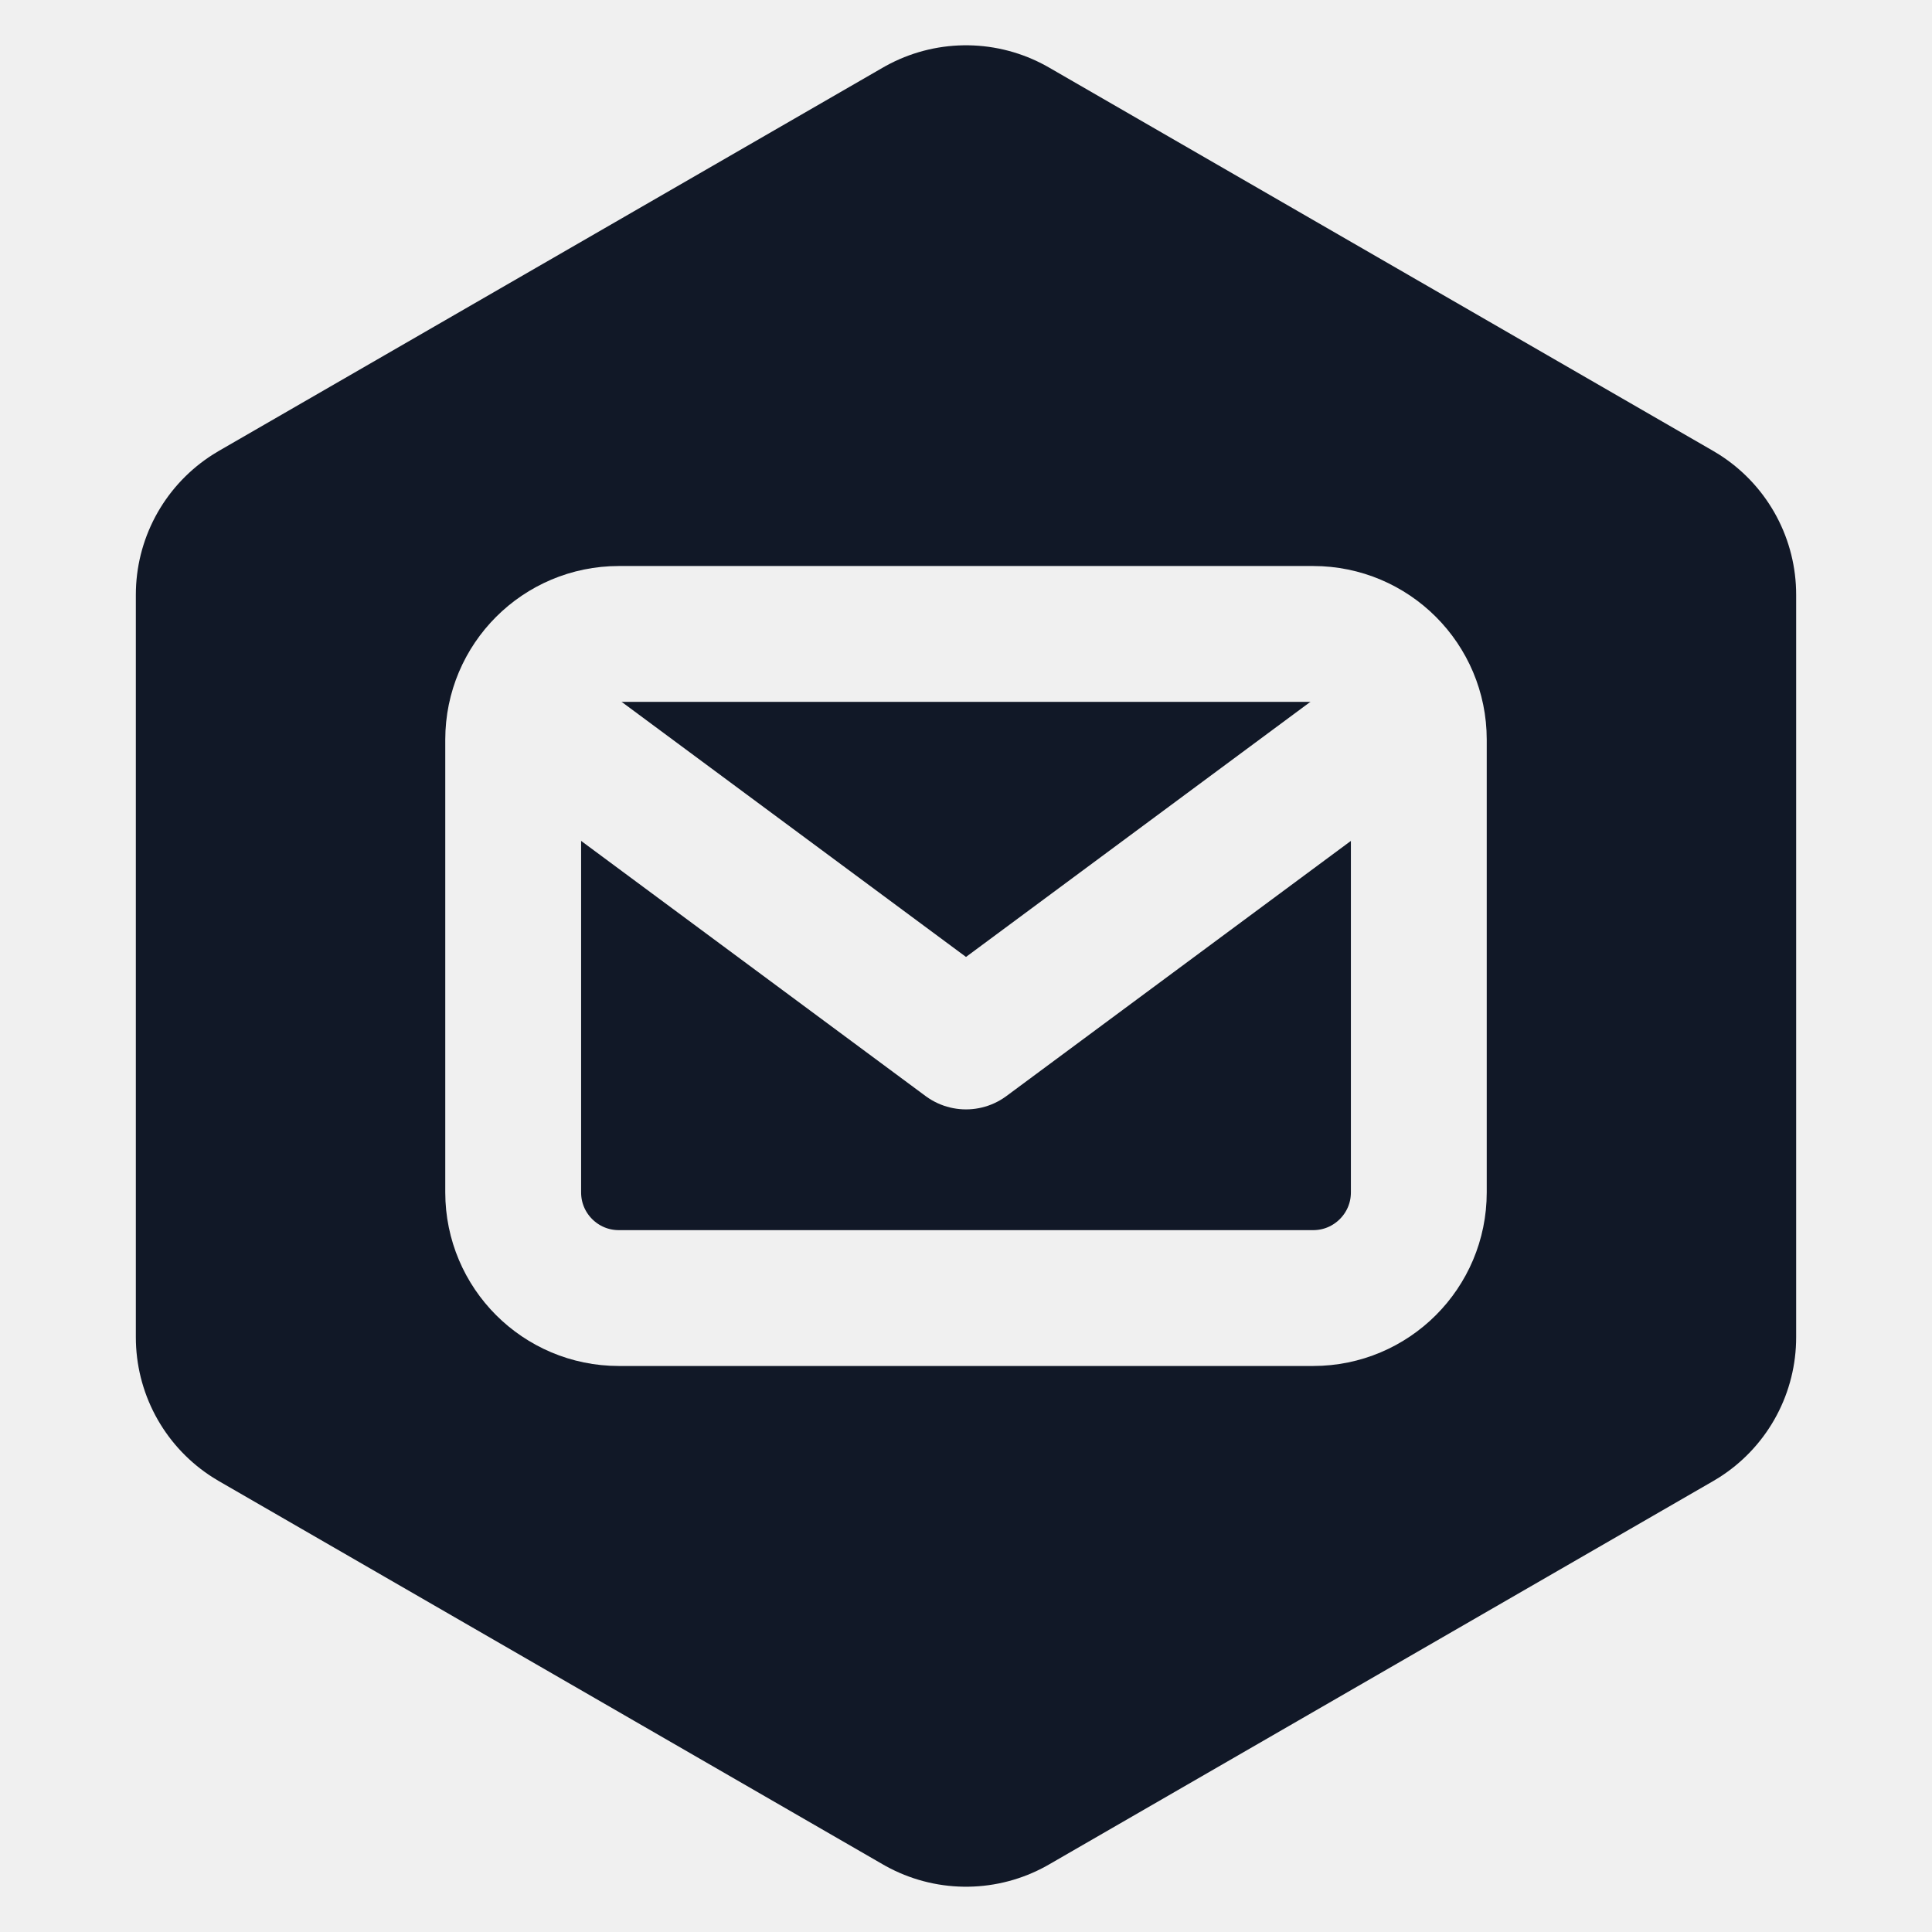
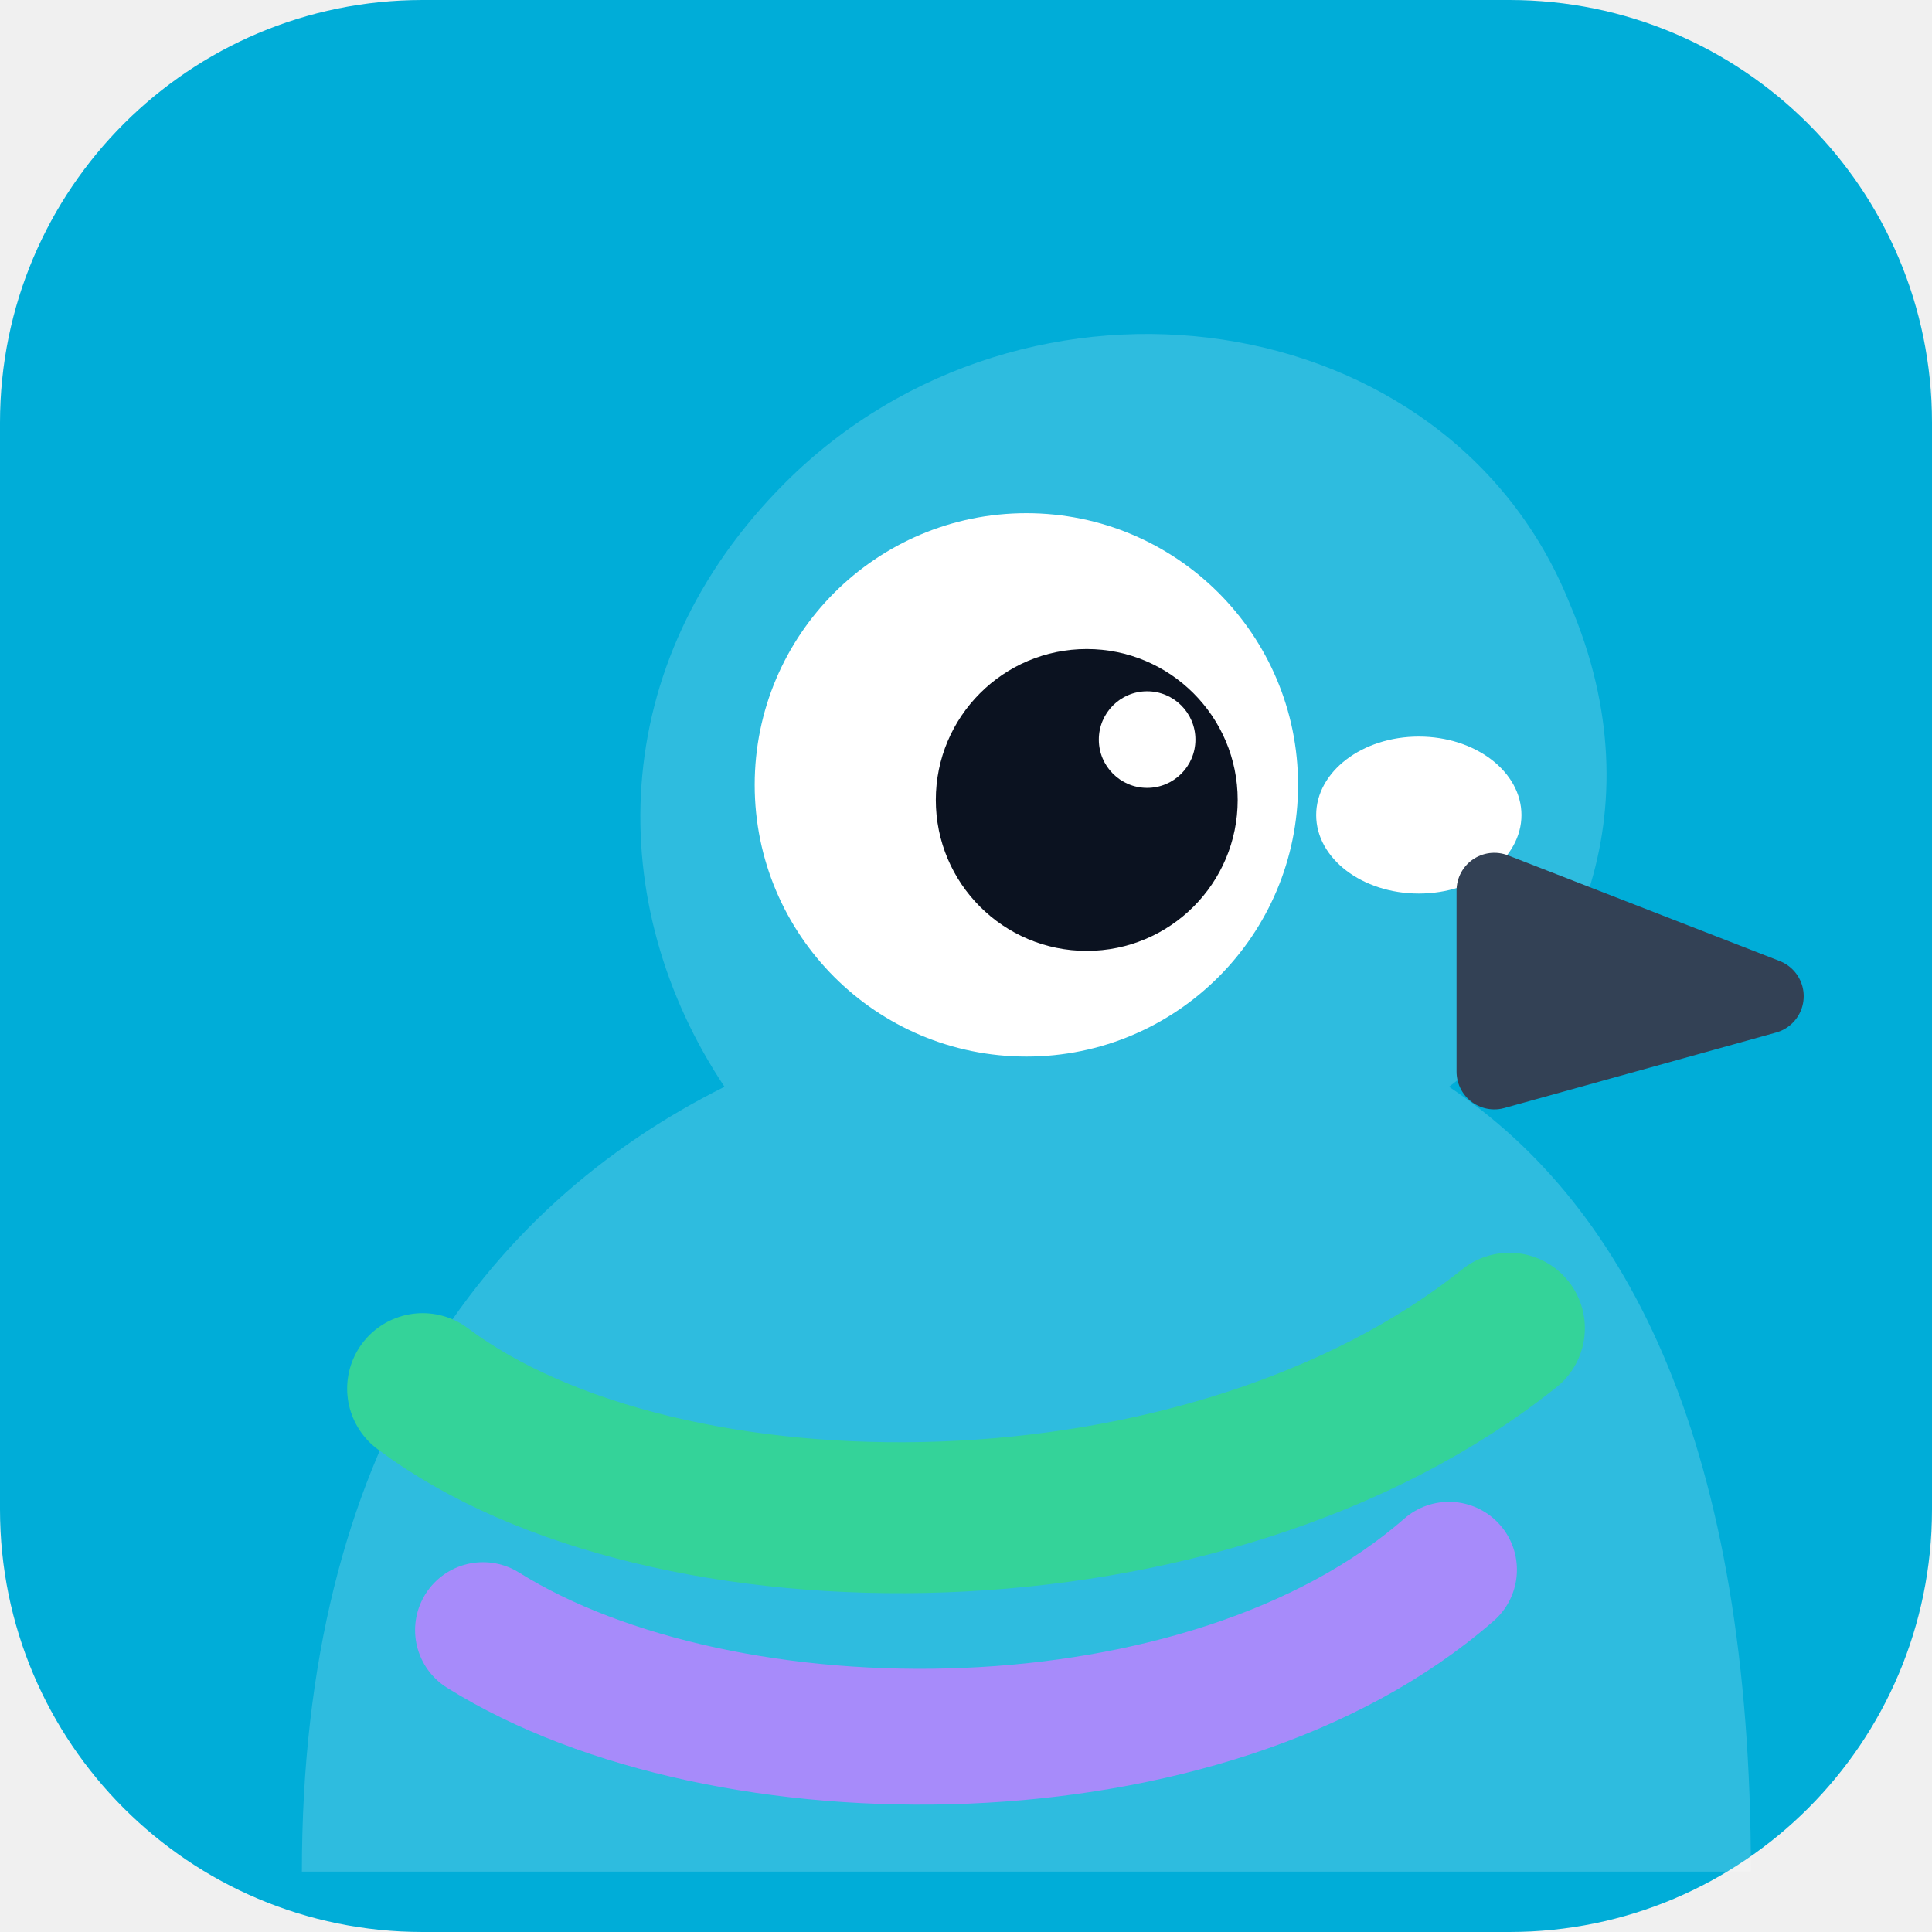
<svg xmlns="http://www.w3.org/2000/svg" viewBox="0 0 64 64">
-   <mask id="m" maskUnits="userSpaceOnUse" x="0" y="0" width="64" height="64">
-     <rect width="64" height="64" fill="#fff" />
-     <rect x="17" y="21" width="30" height="22" rx="3.5" fill="none" stroke="#000" stroke-width="4.5" />
-     <path d="M18.5 24.5 32 34.5l13.5-10" fill="none" stroke="#000" stroke-width="4.5" stroke-linecap="round" stroke-linejoin="round" />
-   </mask>
-   <path d="M32 7 54 19.7v24.6L32 57 10 44.3V19.7Z" fill="#111827" stroke="#111827" stroke-width="11" stroke-linejoin="round" mask="url(#m)" />
+   <rect width="64" height="64" rx="14" fill="#00ADD8" />
+   <path d="M10 62c0-14 6-22 14-26-4-6-4-14 2-20 8-8 22-6 26 4 3 7 0 13-4 16 6 4 10 12 10 26Z" fill="#fff" opacity=".18" />
+   <path d="M14 46c8 6 26 6 36-2" fill="none" stroke="#34D399" stroke-width="5" stroke-linecap="round" />
+   <path d="M16 54c8 5 24 5 32-2" fill="none" stroke="#A78BFA" stroke-width="4.5" stroke-linecap="round" />
+   <circle cx="34" cy="26" r="9" fill="#fff" />
+   <circle cx="36" cy="26.5" r="5" fill="#0b1220" />
+   <circle cx="38" cy="24.5" r="1.6" fill="#fff" />
+   <ellipse cx="47" cy="27" rx="3.4" ry="2.6" fill="#fff" />
+   <path d="M49.5 29.5l9 3.5-9 2.5Z" fill="#334155" stroke="#334155" stroke-width="2.5" stroke-linejoin="round" />
</svg>
